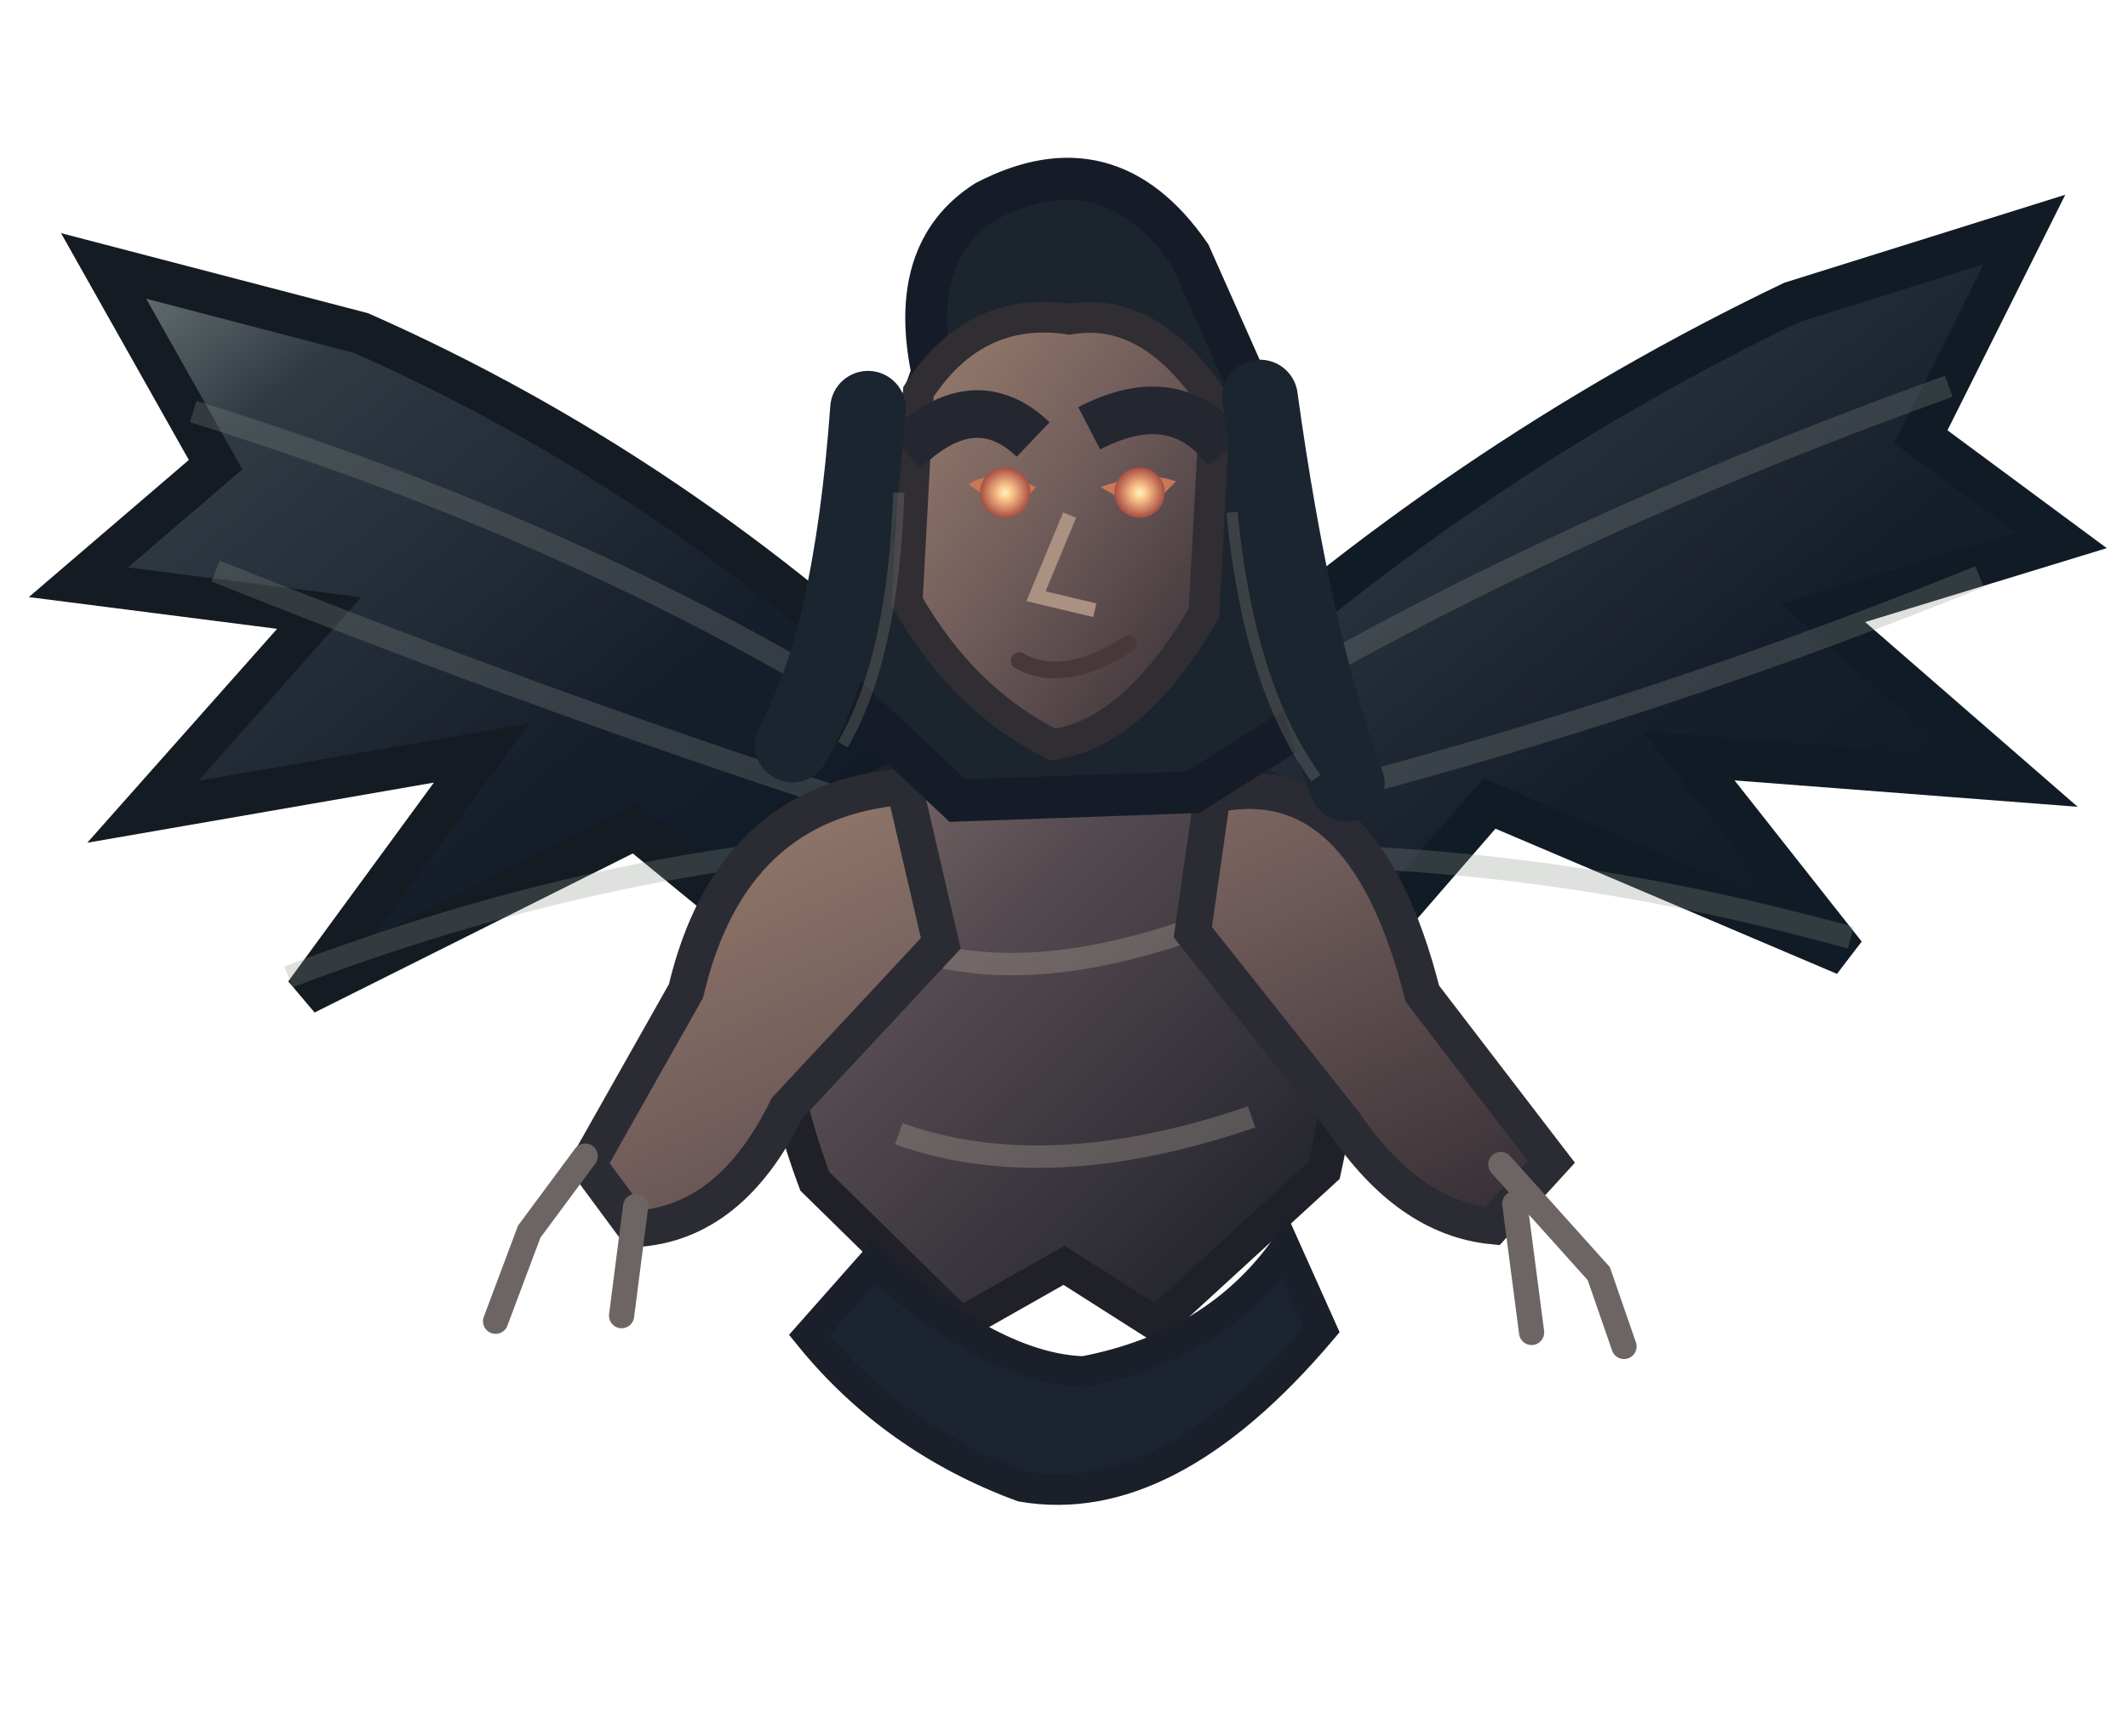
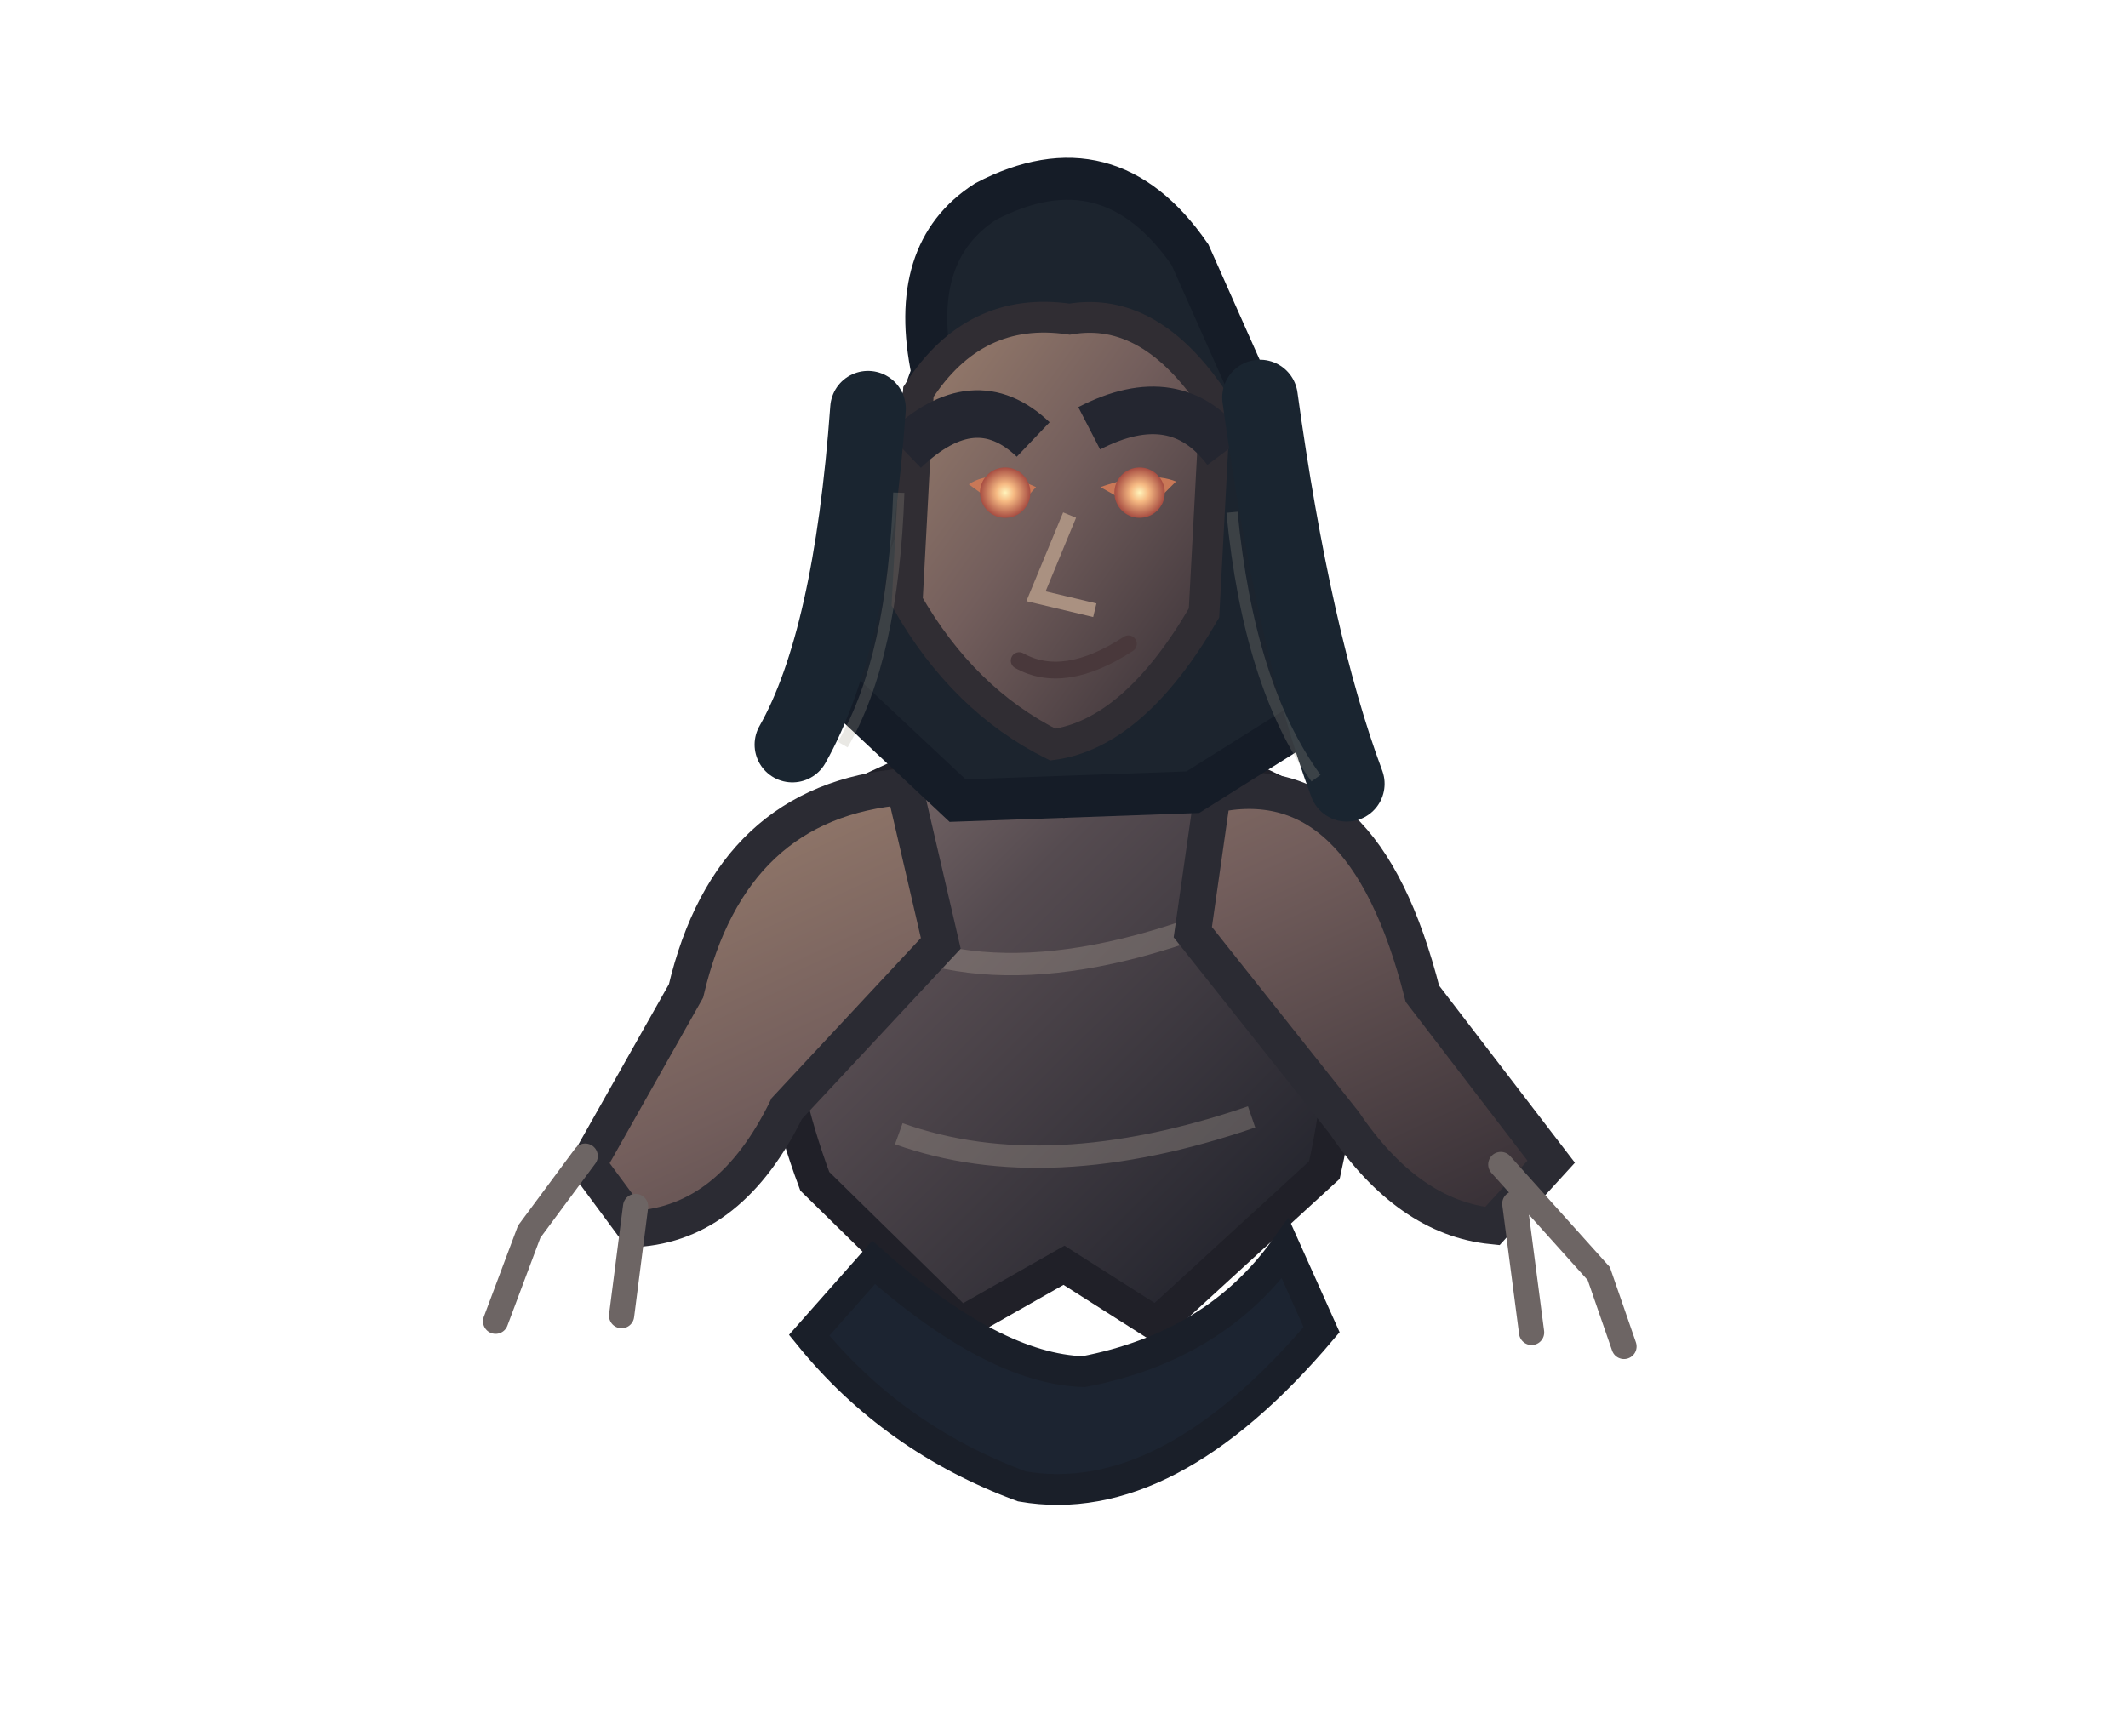
<svg xmlns="http://www.w3.org/2000/svg" width="760" height="620" viewBox="0 0 760 620">
  <defs>
    <linearGradient id="wing" x1="0" y1="0" x2="1" y2="1">
      <stop stop-color="#76807e" />
      <stop offset=".2" stop-color="#303a43" />
      <stop offset=".62" stop-color="#171e2b" />
      <stop offset="1" stop-color="#0a1822" />
    </linearGradient>
    <linearGradient id="cloth" x1="0" y1="0" x2="1" y2="1">
      <stop stop-color="#887573" />
      <stop offset=".33" stop-color="#554b50" />
      <stop offset="1" stop-color="#171b25" />
    </linearGradient>
    <linearGradient id="skin" x1="0" y1="0" x2="1" y2="1">
      <stop stop-color="#9c806e" />
      <stop offset=".44" stop-color="#735e5c" />
      <stop offset="1" stop-color="#322c33" />
    </linearGradient>
    <radialGradient id="eye">
      <stop stop-color="#fff4bc" />
      <stop offset=".35" stop-color="#f6ba83" />
      <stop offset="1" stop-color="#a74d42" />
    </radialGradient>
  </defs>
-   <path d="M335 258Q242 169 129 119L37 95L77 166L28 208L114 219L51 290 L172 269L109 355L227 296L277 337L342 326Z" fill="url(#wing)" stroke="#151b22" stroke-width="15" />
-   <path d="M422 256Q521 165 640 108L723 82L686 156L736 193L651 219L720 279 L603 270L659 341L532 287L486 340L414 321Z" fill="url(#wing)" stroke="#111b25" stroke-width="15" />
-   <g fill="none" stroke="#87908a" opacity=".27" stroke-width="8">
-     <path d="M332 268Q220 194 69 147M318 291Q202 254 77 204M321 301Q216 306 103 349 M425 266Q543 193 696 138M439 292Q576 259 707 206M429 306Q542 302 661 335" />
-   </g>
  <path d="M283 295Q266 355 291 422L343 473L380 452L413 473L473 418 Q491 337 458 284L431 271L380 286L333 272Z" fill="url(#cloth)" stroke="#202028" stroke-width="12" />
  <path d="M305 329Q358 363 451 322M321 405Q374 424 447 399" fill="none" stroke="#b8a99c" opacity=".32" stroke-width="8" />
  <path d="M312 451Q355 489 387 490Q434 481 459 446L472 475 Q417 540 365 531Q319 514 289 477Z" fill="#1c2431" stroke="#1a1f29" stroke-width="11" />
  <path d="M323 281Q261 286 245 354L210 416L227 439Q261 437 281 396L336 337Z M433 284Q487 272 508 355L554 415L533 438Q503 435 480 401L426 333Z" fill="url(#skin)" stroke="#2b2b33" stroke-width="13" />
  <path d="M209 413L189 440L177 472M227 431L222 470M536 416L571 455L580 481M541 430L547 476" stroke="#6d6564" stroke-width="9" fill="none" stroke-linecap="round" />
  <path d="M333 133Q324 90 352 72Q396 49 425 91L445 136L469 256L426 283 L342 286L294 241Z" fill="#1c242e" stroke="#151c27" stroke-width="15" />
  <path d="M328 140Q348 109 382 114Q411 109 434 144L430 219 Q405 262 376 266Q344 250 324 215Z" fill="url(#skin)" stroke="#302d33" stroke-width="11" />
  <path d="M323 161Q348 137 369 157M389 153Q420 137 438 161" stroke="#242630" stroke-width="17" fill="none" />
  <path d="M346 173Q355 167 370 174L361 184Z M393 174Q410 168 420 172L409 183Z" fill="#c97857" />
  <circle cx="359" cy="176" r="9" fill="url(#eye)" />
  <circle cx="407" cy="176" r="9" fill="url(#eye)" />
  <path d="M382 184L370 213L391 218" stroke="#aa9181" stroke-width="5" fill="none" />
  <path d="M364 236Q380 245 403 230" stroke="#49383b" stroke-width="6" fill="none" stroke-linecap="round" />
  <path d="M310 146Q304 229 283 266M450 142Q462 229 481 280" stroke="#1a2530" stroke-width="27" fill="none" stroke-linecap="round" />
  <path d="M321 176Q319 235 301 266M440 183Q446 245 470 278" stroke="#a29e90" stroke-width="4" fill="none" opacity=".24" />
</svg>
